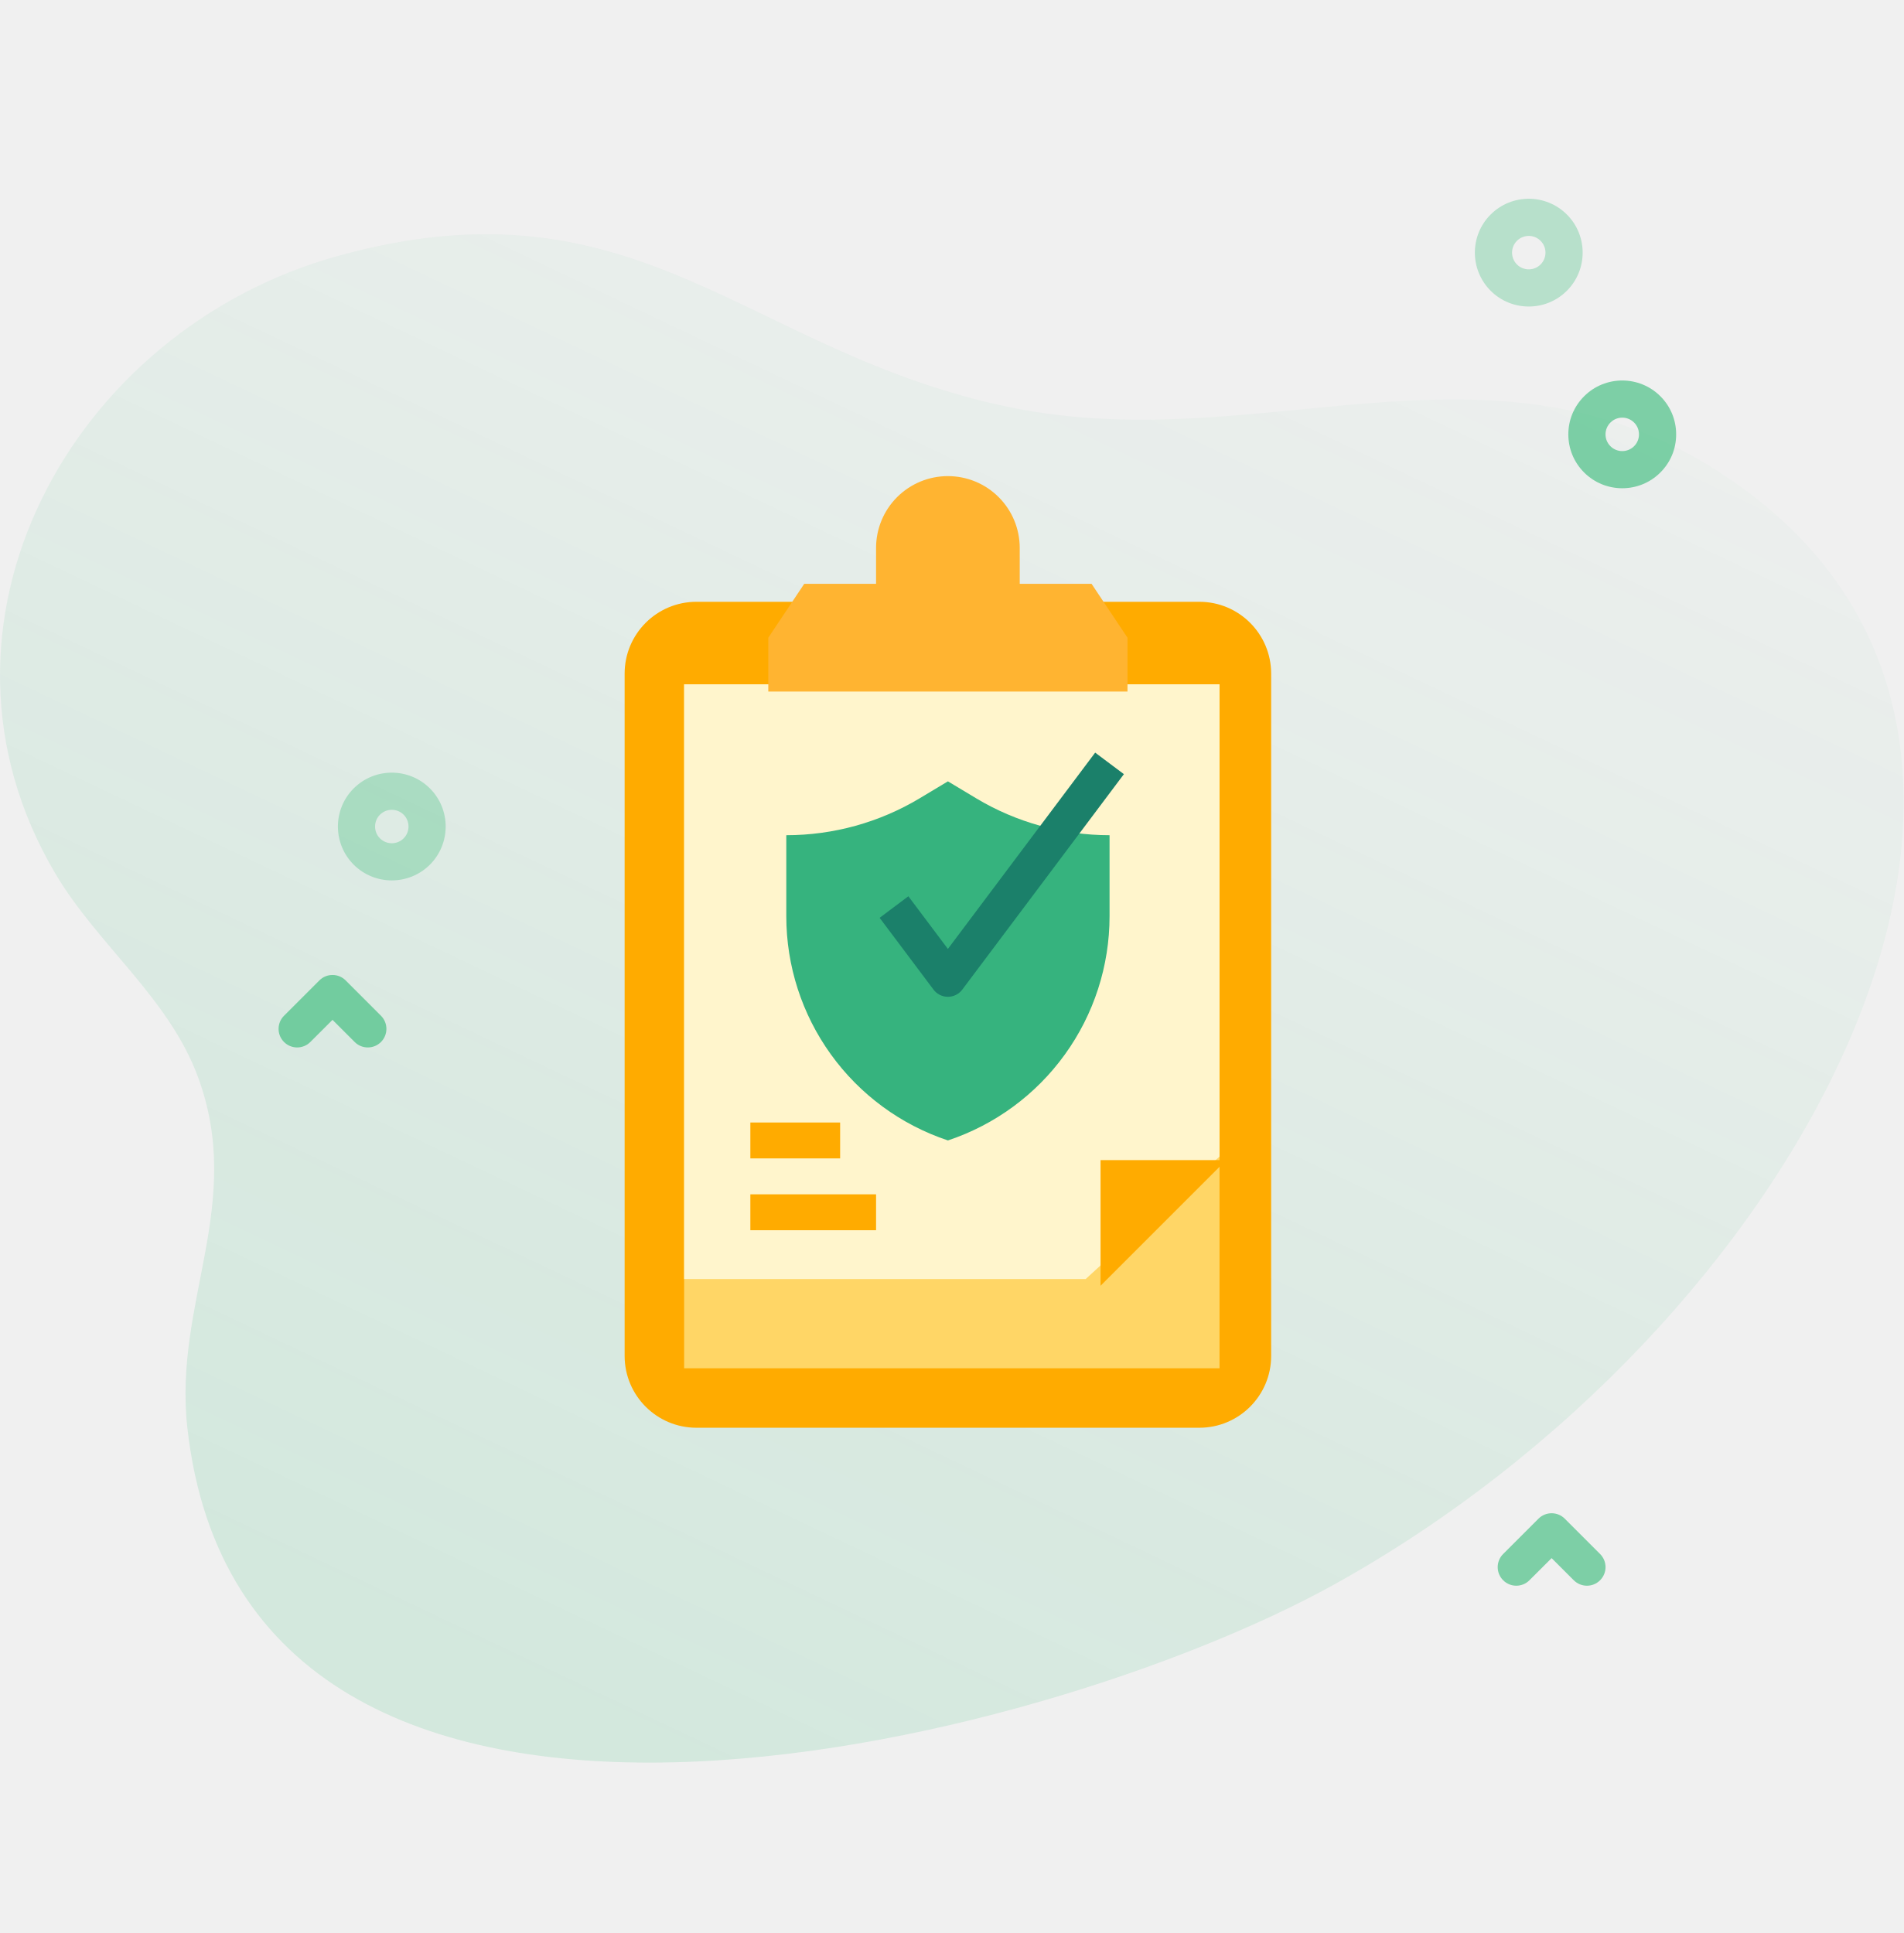
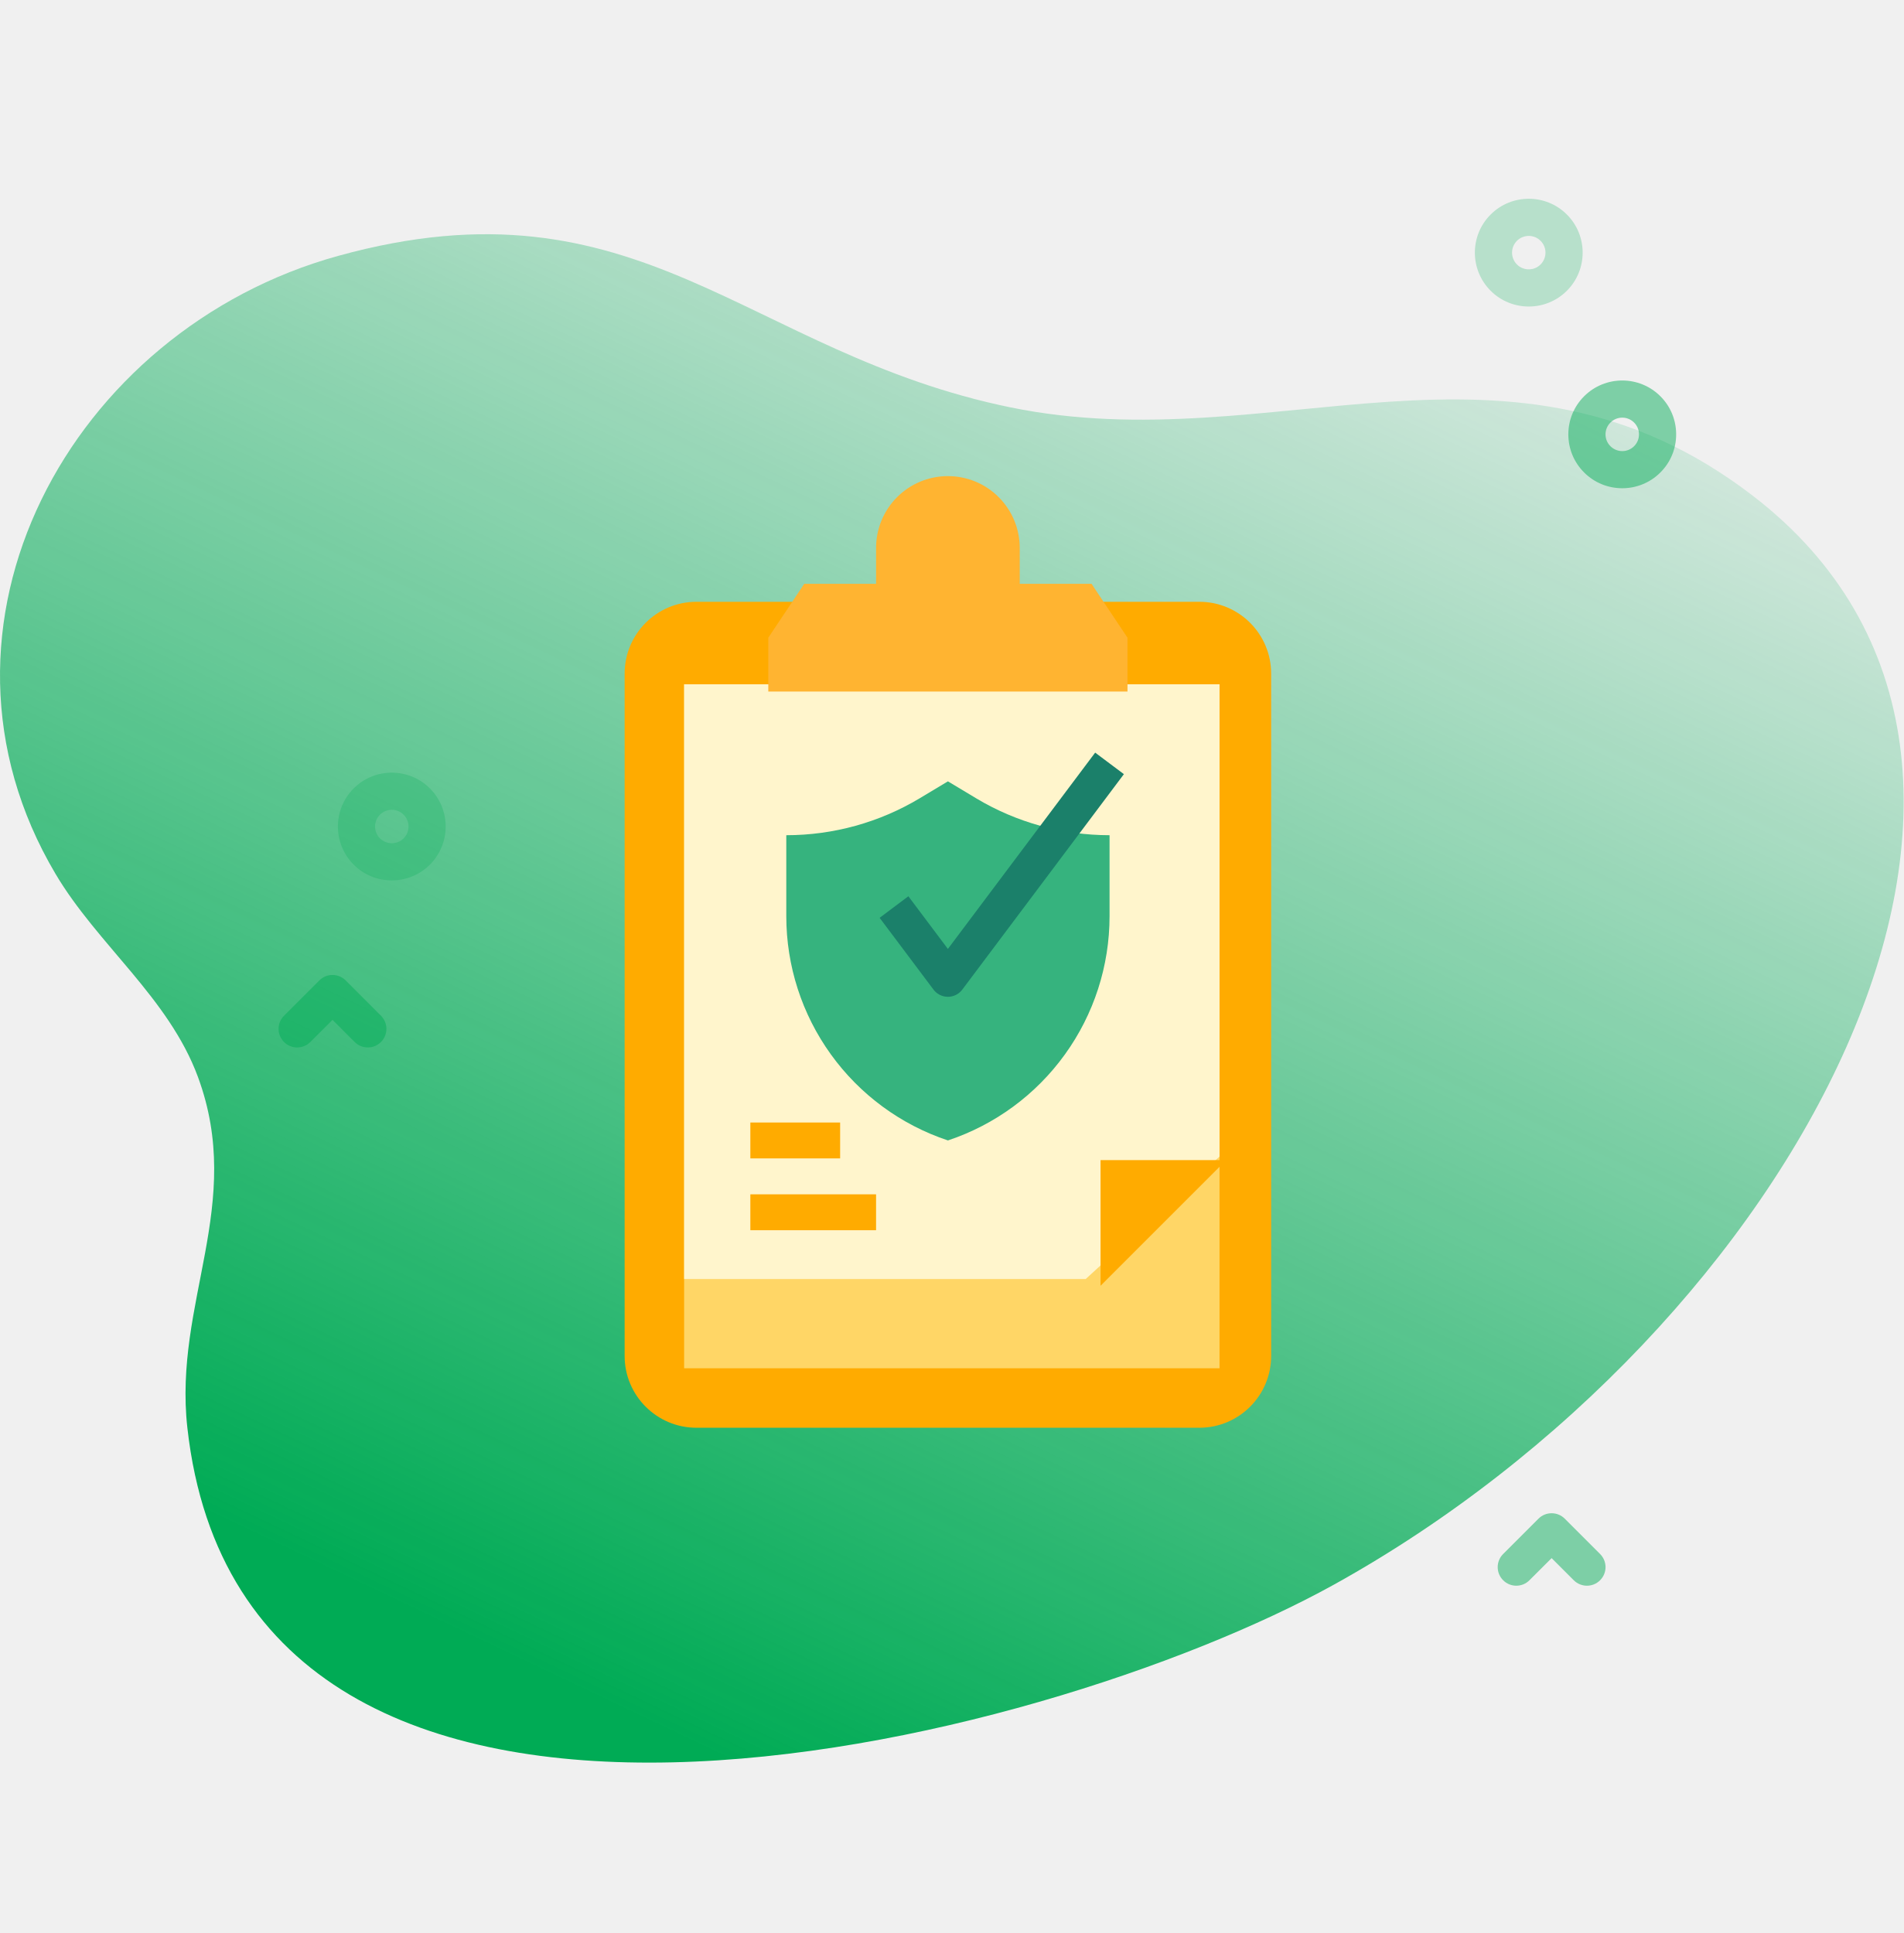
<svg xmlns="http://www.w3.org/2000/svg" width="64" height="65" viewBox="0 0 64 65" fill="none">
  <g clip-path="url(#clip0_296_3262)">
-     <path d="M58.934 16.674C50.757 10.388 42.826 15.511 33.98 13.7C25.069 11.875 21.519 5.8 11.37 8.604C2.38 11.088 -3.075 21.048 1.867 29.386C3.275 31.763 5.675 33.555 6.655 36.214C8.237 40.503 5.829 43.795 6.299 48.01C8.25 65.523 34.996 58.74 44.837 53.291C60.27 44.746 70.712 25.729 58.934 16.674Z" fill="url(#paint0_linear_296_3262)" fill-opacity="0.12" />
+     <path d="M58.934 16.674C50.757 10.388 42.826 15.511 33.98 13.7C25.069 11.875 21.519 5.8 11.37 8.604C2.38 11.088 -3.075 21.048 1.867 29.386C3.275 31.763 5.675 33.555 6.655 36.214C8.237 40.503 5.829 43.795 6.299 48.01C8.25 65.523 34.996 58.74 44.837 53.291C60.27 44.746 70.712 25.729 58.934 16.674Z" fill="url(#paint0_linear_296_3262)" fillOpacity="0.12" />
    <path opacity="0.24" d="M51.397 10.307C50.932 10.307 50.468 10.13 50.115 9.777C49.408 9.07 49.408 7.92 50.115 7.214C50.822 6.507 51.972 6.507 52.678 7.214C53.385 7.92 53.385 9.07 52.678 9.777C52.325 10.13 51.861 10.307 51.397 10.307ZM51.397 7.933C51.253 7.933 51.109 7.988 50.999 8.098C50.78 8.317 50.78 8.674 50.999 8.893C51.218 9.112 51.575 9.112 51.794 8.893C52.014 8.674 52.014 8.317 51.794 8.098C51.685 7.988 51.541 7.933 51.397 7.933Z" fill="#00AB55" />
    <path opacity="0.48" d="M54.54 16.418C54.076 16.418 53.612 16.242 53.258 15.888C52.916 15.546 52.727 15.091 52.727 14.607C52.727 14.122 52.916 13.667 53.258 13.325C53.965 12.618 55.115 12.618 55.822 13.325C56.164 13.667 56.352 14.122 56.352 14.607C56.352 15.091 56.164 15.546 55.821 15.888C55.468 16.241 55.004 16.418 54.54 16.418ZM54.54 14.044C54.396 14.044 54.252 14.099 54.142 14.209C54.036 14.315 53.977 14.456 53.977 14.607C53.977 14.757 54.036 14.898 54.142 15.004C54.362 15.224 54.718 15.224 54.938 15.004C55.044 14.898 55.102 14.757 55.102 14.607C55.102 14.456 55.044 14.315 54.938 14.209C54.828 14.099 54.684 14.044 54.54 14.044Z" fill="#00AB55" />
    <path opacity="0.24" d="M13.172 29.605C12.708 29.605 12.244 29.428 11.89 29.075C11.184 28.368 11.184 27.218 11.89 26.512C12.597 25.805 13.747 25.805 14.454 26.512C15.16 27.218 15.16 28.368 14.454 29.075C14.1 29.428 13.636 29.605 13.172 29.605ZM13.172 27.231C13.028 27.231 12.884 27.286 12.774 27.395C12.555 27.615 12.555 27.972 12.774 28.191C12.993 28.41 13.35 28.41 13.57 28.191C13.789 27.972 13.789 27.615 13.57 27.395C13.46 27.286 13.316 27.231 13.172 27.231Z" fill="#00AB55" />
    <path opacity="0.48" d="M12.366 35.222C12.206 35.222 12.046 35.161 11.924 35.039L11.179 34.294L10.433 35.039C10.189 35.283 9.793 35.283 9.549 35.039C9.305 34.795 9.305 34.4 9.549 34.156L10.737 32.968C10.981 32.724 11.377 32.724 11.621 32.968L12.808 34.156C13.052 34.4 13.052 34.795 12.808 35.039C12.686 35.161 12.526 35.222 12.366 35.222Z" fill="#00AB55" />
    <path opacity="0.48" d="M53.352 53.322C53.193 53.322 53.033 53.261 52.91 53.139L52.165 52.394L51.419 53.139C51.175 53.383 50.78 53.383 50.536 53.139C50.291 52.895 50.291 52.499 50.536 52.255L51.723 51.068C51.967 50.824 52.363 50.824 52.607 51.068L53.794 52.255C54.039 52.5 54.039 52.895 53.794 53.139C53.672 53.261 53.513 53.322 53.352 53.322Z" fill="#00AB55" />
    <path d="M40.321 20.236H23.415C22.081 20.236 21 21.317 21 22.651V45.595C21 46.928 22.081 48.01 23.415 48.01H40.321C41.655 48.01 42.736 46.928 42.736 45.595V22.651C42.736 21.317 41.655 20.236 40.321 20.236Z" fill="#FFAB00" />
    <path d="M23 23.01H41V46.01H23V23.01Z" fill="#FFD666" />
    <path d="M36.5 43.01H23V23.01H41V38.892L36.5 43.01Z" fill="#FFF5CC" />
    <path d="M34.283 19.632V18.425C34.283 17.784 34.029 17.17 33.575 16.717C33.123 16.264 32.508 16.01 31.868 16.01C31.227 16.01 30.613 16.264 30.16 16.717C29.707 17.17 29.453 17.784 29.453 18.425V19.632H27.038L25.83 21.444V23.255H37.906V21.444L36.698 19.632H34.283Z" fill="#FFB431" />
    <path d="M37 43.236V39.01H41.226L37 43.236Z" fill="#FFAB00" />
    <path d="M31.869 38.349C30.286 37.822 28.91 36.81 27.935 35.457C26.959 34.104 26.435 32.478 26.435 30.81V28.085C28.015 28.085 29.566 27.656 30.921 26.843L31.869 26.274L32.816 26.843C34.172 27.656 35.722 28.085 37.303 28.085V30.81C37.303 32.478 36.778 34.104 35.802 35.457C34.827 36.81 33.451 37.822 31.869 38.349Z" fill="#36B37E" />
    <path d="M31.868 33.519C31.774 33.519 31.681 33.497 31.598 33.455C31.514 33.413 31.441 33.353 31.385 33.278L29.573 30.863L30.539 30.138L31.868 31.909L36.819 25.308L37.785 26.032L32.351 33.278C32.294 33.353 32.221 33.413 32.138 33.455C32.054 33.497 31.961 33.519 31.868 33.519Z" fill="#1B806A" />
    <path d="M25.227 37.746H28.245V38.953H25.227V37.746Z" fill="#FFAB00" />
    <path d="M25.227 40.161H29.453V41.368H25.227V40.161Z" fill="#FFAB00" />
  </g>
  <defs>
    <linearGradient id="paint0_linear_296_3262" x1="43.841" y1="68.412" x2="70.198" y2="12.931" gradientUnits="userSpaceOnUse">
      <stop stop-color="#00AB55" />
      <stop offset="1" stop-color="#00AB55" stop-opacity="0.01" />
    </linearGradient>
    <clipPath id="clip0_296_3262">
      <rect width="64" height="64" fill="white" transform="translate(0 0.00976562)" />
    </clipPath>
  </defs>
</svg>
